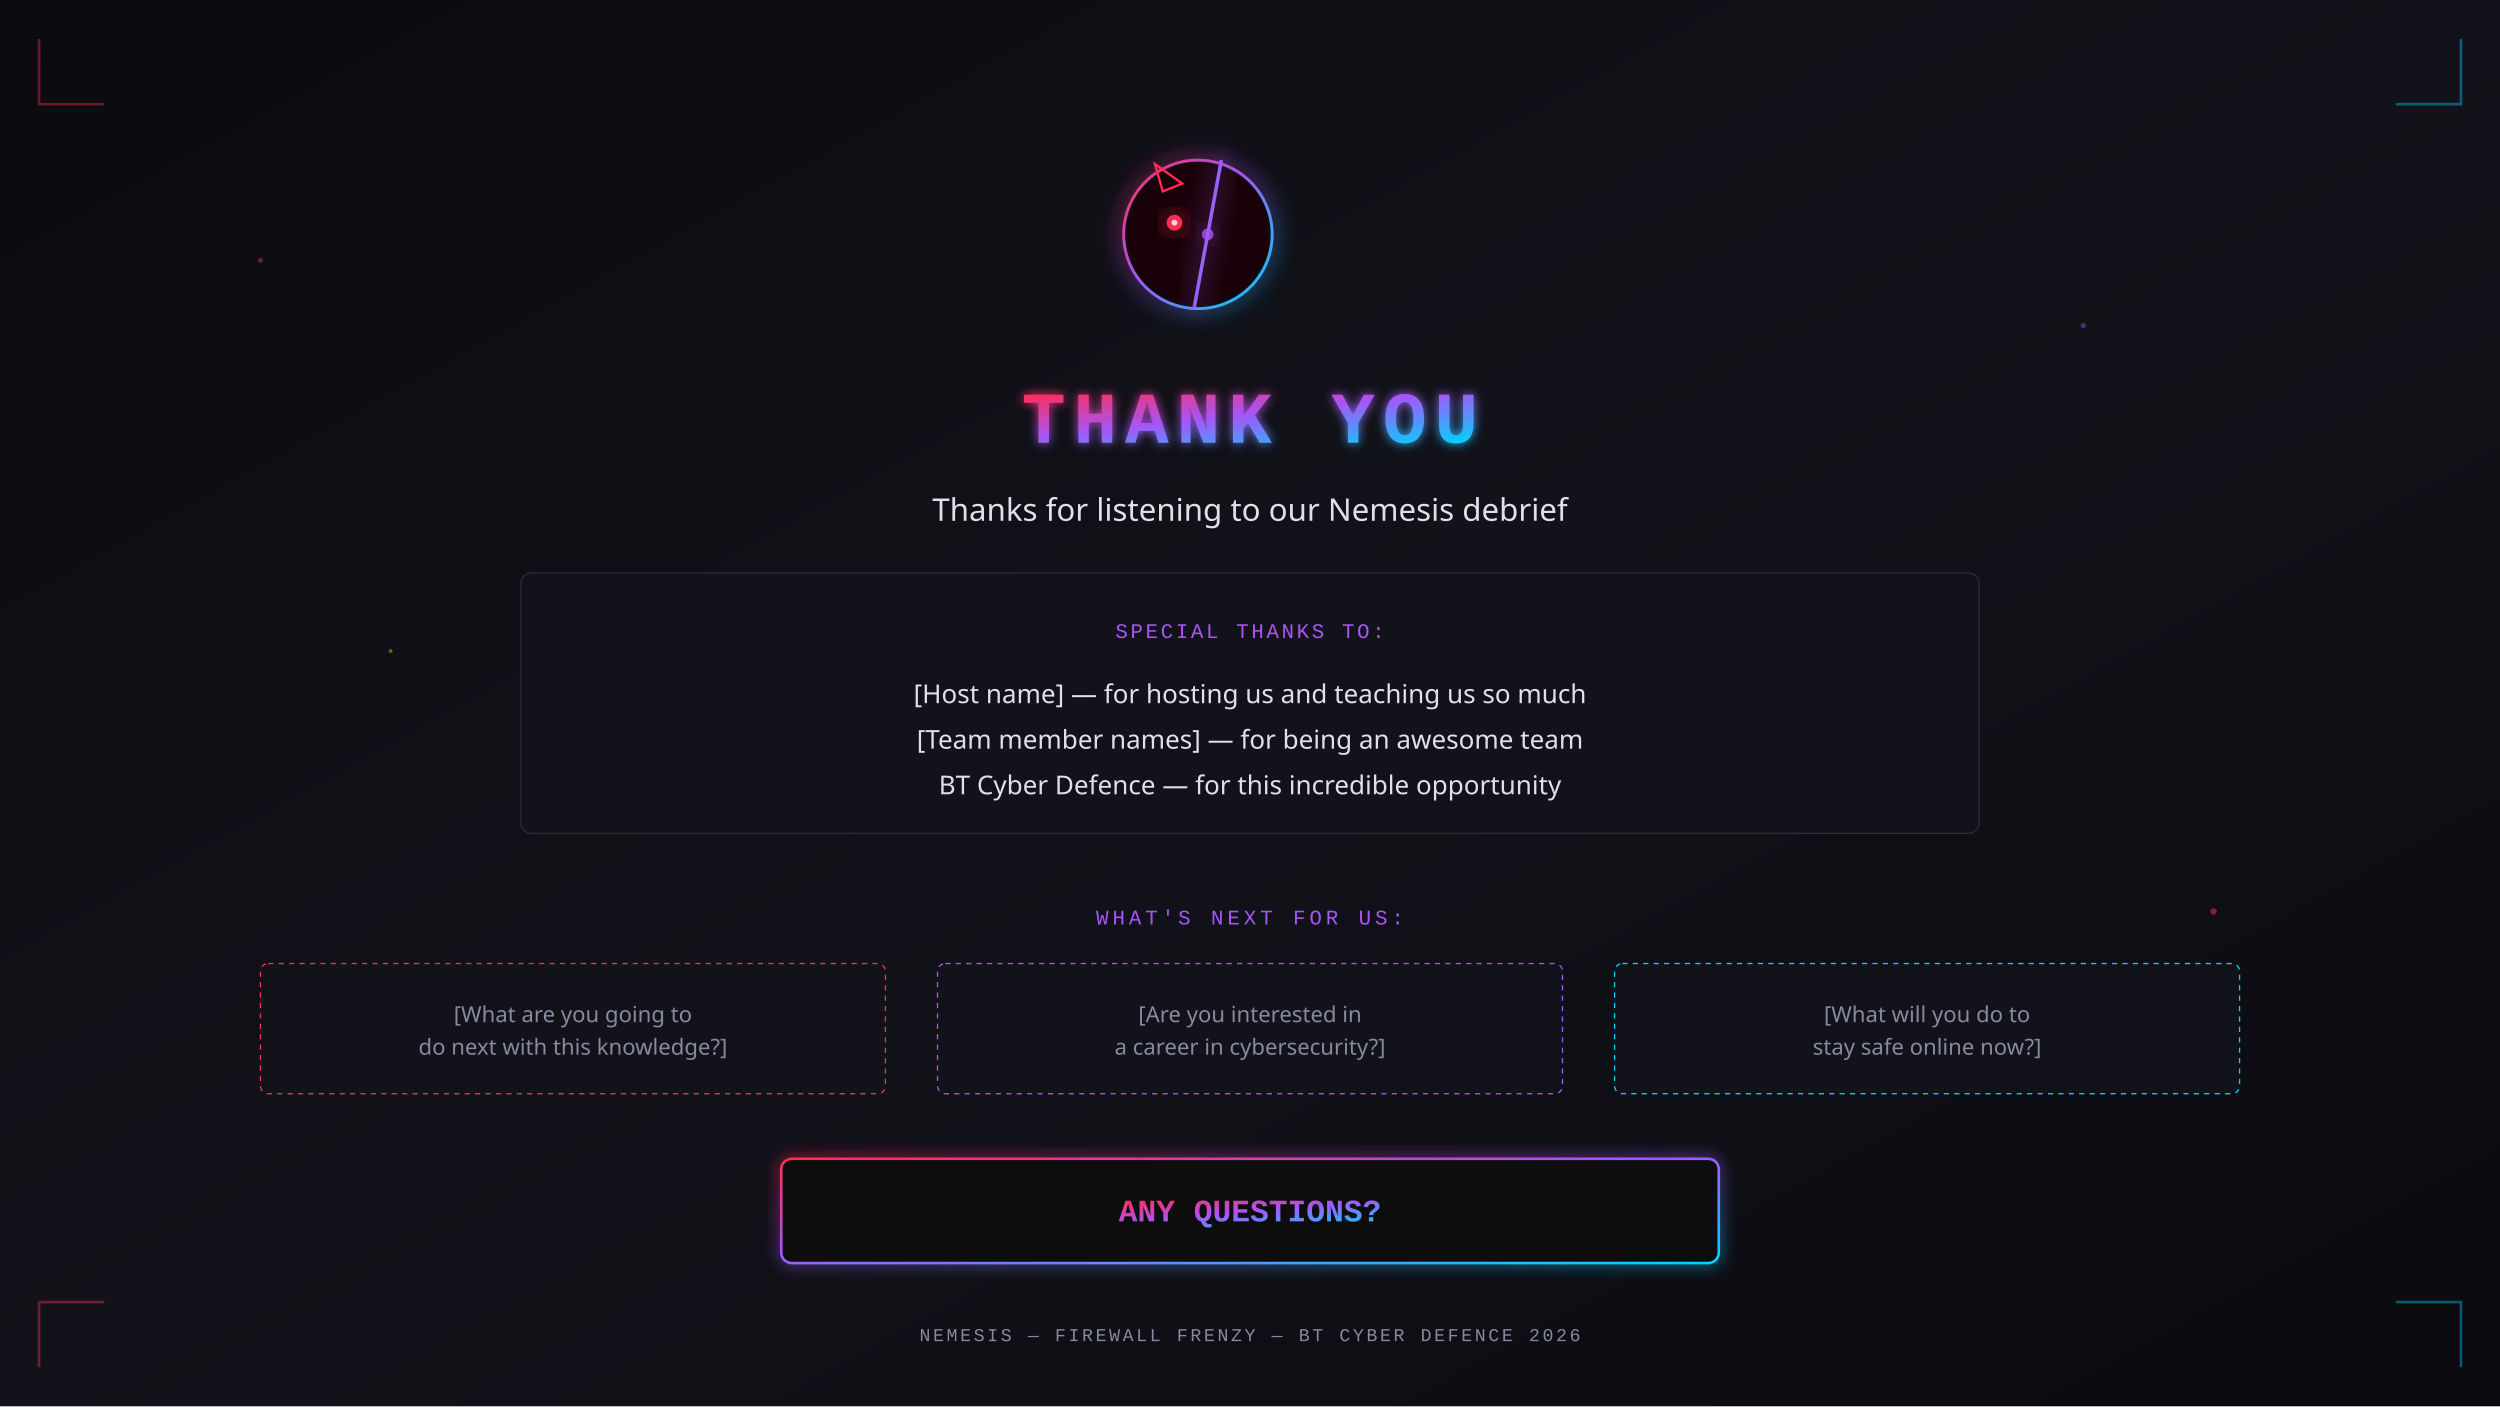
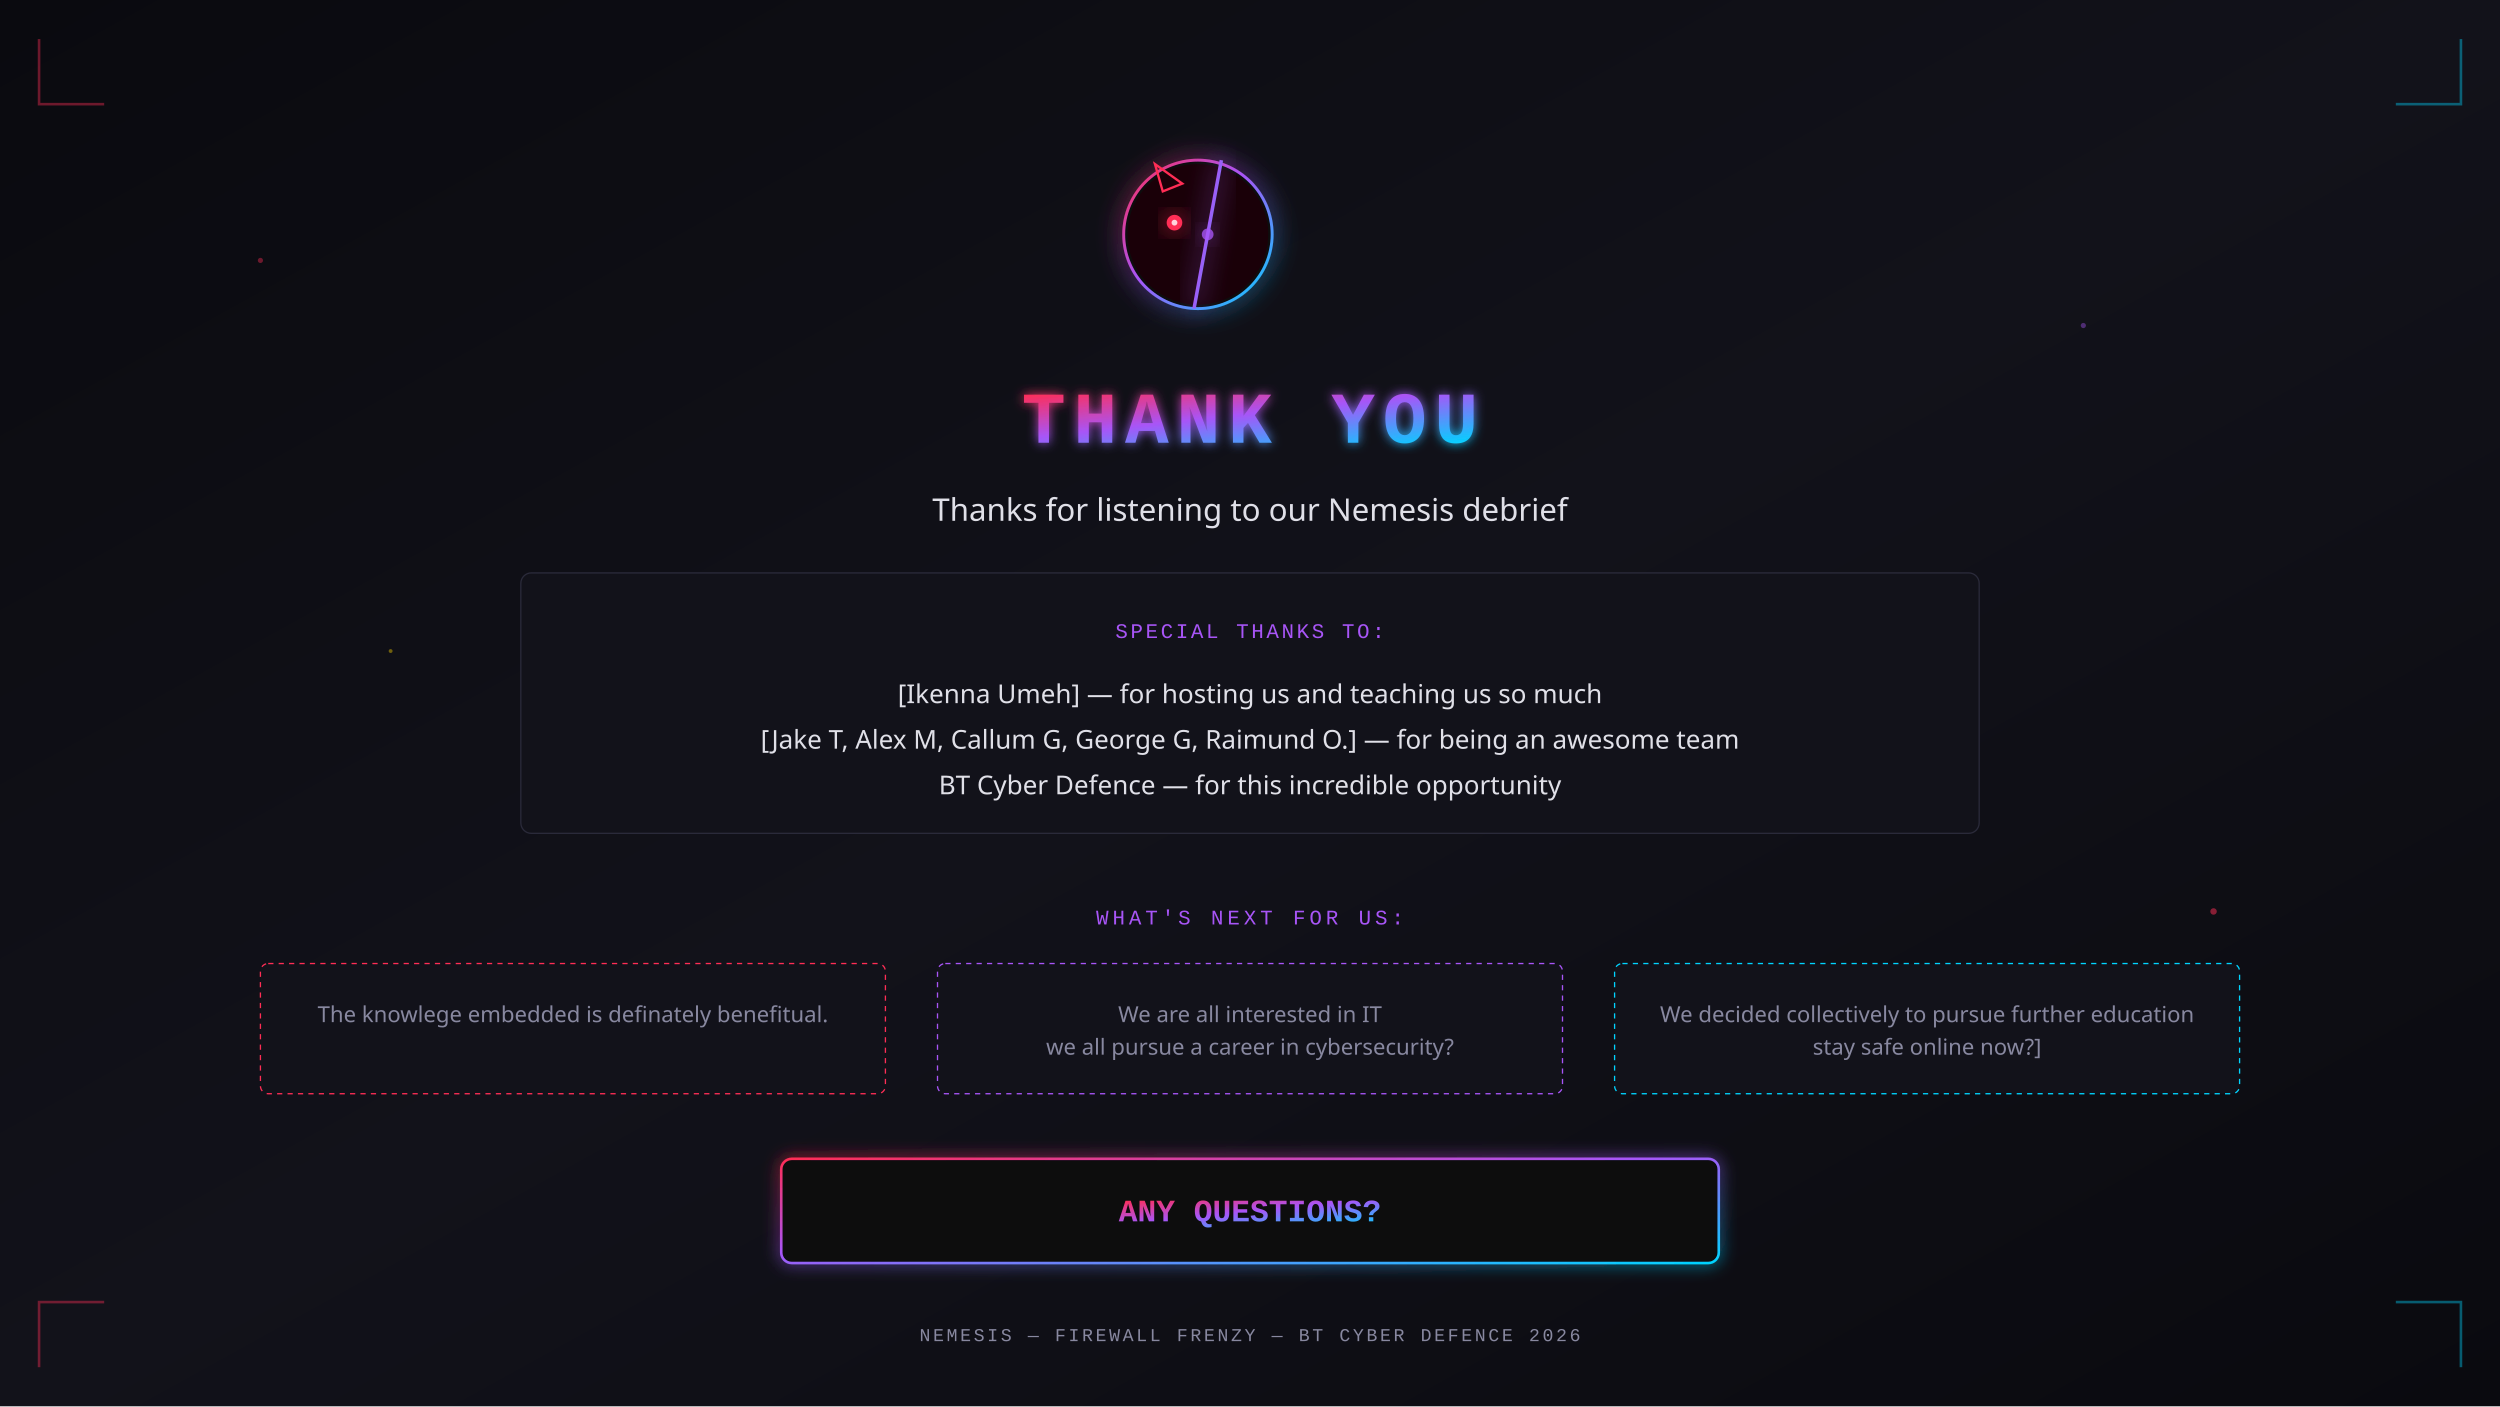
<svg xmlns="http://www.w3.org/2000/svg" viewBox="0 0 1920 1080" fill="none">
  <defs>
    <linearGradient id="splitGrad" x1="0%" y1="0%" x2="100%" y2="100%">
      <stop offset="0%" stop-color="#ff2d55" />
      <stop offset="45%" stop-color="#a855f7" />
      <stop offset="100%" stop-color="#00d4ff" />
    </linearGradient>
    <linearGradient id="bgGrad" x1="0%" y1="0%" x2="100%" y2="100%">
      <stop offset="0%" stop-color="#0a0a0f" />
      <stop offset="50%" stop-color="#12121a" />
      <stop offset="100%" stop-color="#0a0a0f" />
    </linearGradient>
    <filter id="glow" x="-50%" y="-50%" width="200%" height="200%">
      <feGaussianBlur stdDeviation="6" result="blur" />
      <feMerge>
        <feMergeNode in="blur" />
        <feMergeNode in="SourceGraphic" />
      </feMerge>
    </filter>
    <filter id="textGlow" x="-20%" y="-20%" width="140%" height="140%">
      <feGaussianBlur stdDeviation="4" result="blur" />
      <feMerge>
        <feMergeNode in="blur" />
        <feMergeNode in="SourceGraphic" />
      </feMerge>
    </filter>
    <clipPath id="leftClip">
      <polygon points="0,0 130,0 95,200 0,200" />
    </clipPath>
    <clipPath id="rightClip">
      <polygon points="130,0 200,0 200,200 95,200" />
    </clipPath>
  </defs>
  <rect width="1920" height="1080" fill="url(#bgGrad)" />
  <circle cx="200" cy="200" r="2" fill="#ff2d55" opacity="0.4">
    <animate attributeName="cy" values="200;180;200" dur="3s" repeatCount="indefinite" />
  </circle>
  <circle cx="400" cy="800" r="2.5" fill="#00d4ff" opacity="0.5">
    <animate attributeName="cy" values="800;780;800" dur="2.5s" repeatCount="indefinite" />
  </circle>
  <circle cx="1600" cy="250" r="2" fill="#a855f7" opacity="0.4">
    <animate attributeName="cy" values="250;230;250" dur="3.5s" repeatCount="indefinite" />
  </circle>
  <circle cx="1700" cy="700" r="2.5" fill="#ff2d55" opacity="0.5">
    <animate attributeName="cy" values="700;680;700" dur="2.8s" repeatCount="indefinite" />
  </circle>
  <circle cx="300" cy="500" r="1.5" fill="#ffd700" opacity="0.4">
    <animate attributeName="cy" values="500;485;500" dur="4s" repeatCount="indefinite" />
  </circle>
  <circle cx="1500" cy="450" r="1.5" fill="#ffd700" opacity="0.4">
    <animate attributeName="cy" values="450;435;450" dur="3.2s" repeatCount="indefinite" />
  </circle>
  <g transform="translate(860, 120) scale(1.5)">
    <circle cx="40" cy="40" r="38" fill="#0a0a0f" stroke="url(#splitGrad)" stroke-width="1.5" filter="url(#glow)">
      <animate attributeName="r" values="38;40;38" dur="3s" repeatCount="indefinite" />
    </circle>
    <g clip-path="url(#leftClip)">
      <circle cx="40" cy="40" r="36" fill="#1a0008" />
      <polygon points="22,18 18,4 32,14" fill="none" stroke="#ff2d55" stroke-width="1.2" />
      <circle cx="28" cy="34" r="4" fill="#ff2d55" filter="url(#glow)" />
      <circle cx="28" cy="34" r="1.5" fill="#fff" opacity="0.8" />
    </g>
    <g clip-path="url(#rightClip)">
      <circle cx="40" cy="40" r="36" fill="#001a2a" />
      <path d="M52 20 L66 28 L66 48 Q66 60 52 66 Q38 60 38 48 L38 28 Z" fill="none" stroke="#00d4ff" stroke-width="1.2" opacity="0.7" />
      <circle cx="52" cy="34" r="4" fill="#00d4ff" filter="url(#glow)" />
      <circle cx="52" cy="34" r="1.5" fill="#fff" opacity="0.8" />
    </g>
    <line x1="52" y1="2" x2="38" y2="78" stroke="url(#splitGrad)" stroke-width="1.8" filter="url(#glow)" />
    <circle cx="45" cy="40" r="3" fill="#a855f7" filter="url(#glow)" opacity="0.8" />
  </g>
  <text x="960" y="340" text-anchor="middle" font-family="'Courier New', monospace" font-size="56" font-weight="900" letter-spacing="6" fill="url(#splitGrad)" filter="url(#textGlow)">THANK YOU</text>
  <text x="960" y="400" text-anchor="middle" font-family="'Segoe UI', sans-serif" font-size="24" fill="#e0e0e8">Thanks for listening to our Nemesis debrief</text>
  <rect x="400" y="440" width="1120" height="200" rx="8" fill="#12121a" stroke="#2a2a3a" />
  <text x="960" y="490" text-anchor="middle" font-family="'Courier New', monospace" font-size="16" fill="#a855f7" letter-spacing="2">SPECIAL THANKS TO:</text>
-   <text x="960" y="540" text-anchor="middle" font-family="'Segoe UI', sans-serif" font-size="20" fill="#e0e0e8">[Host name] — for hosting us and teaching us so much</text>
-   <text x="960" y="575" text-anchor="middle" font-family="'Segoe UI', sans-serif" font-size="20" fill="#e0e0e8">[Team member names] — for being an awesome team</text>
+   <text x="960" y="540" text-anchor="middle" font-family="'Segoe UI', sans-serif" font-size="20" fill="#e0e0e8">[Ikenna Umeh] — for hosting us and teaching us so much</text>
+   <text x="960" y="575" text-anchor="middle" font-family="'Segoe UI', sans-serif" font-size="20" fill="#e0e0e8">[Jake T, Alex M, Callum G, George G, Raimund O.] — for being an awesome team</text>
  <text x="960" y="610" text-anchor="middle" font-family="'Segoe UI', sans-serif" font-size="20" fill="#e0e0e8">BT Cyber Defence — for this incredible opportunity</text>
  <text x="960" y="710" text-anchor="middle" font-family="'Courier New', monospace" font-size="16" letter-spacing="3" fill="#a855f7">WHAT'S NEXT FOR US:</text>
  <rect x="200" y="740" width="480" height="100" rx="6" fill="#12121a" stroke="#ff2d55" stroke-width="1" stroke-dasharray="4,4" />
-   <text x="440" y="785" text-anchor="middle" font-family="'Segoe UI', sans-serif" font-size="17" fill="#8888a0">[What are you going to</text>
-   <text x="440" y="810" text-anchor="middle" font-family="'Segoe UI', sans-serif" font-size="17" fill="#8888a0">do next with this knowledge?]</text>
+   <text x="440" y="785" text-anchor="middle" font-family="'Segoe UI', sans-serif" font-size="17" fill="#8888a0">The knowlege embedded is definately benefitual.</text>
+   <text x="440" y="810" text-anchor="middle" font-family="'Segoe UI', sans-serif" font-size="17" fill="#8888a0" />
  <rect x="720" y="740" width="480" height="100" rx="6" fill="#12121a" stroke="#a855f7" stroke-width="1" stroke-dasharray="4,4" />
-   <text x="960" y="785" text-anchor="middle" font-family="'Segoe UI', sans-serif" font-size="17" fill="#8888a0">[Are you interested in</text>
-   <text x="960" y="810" text-anchor="middle" font-family="'Segoe UI', sans-serif" font-size="17" fill="#8888a0">a career in cybersecurity?]</text>
+   <text x="960" y="785" text-anchor="middle" font-family="'Segoe UI', sans-serif" font-size="17" fill="#8888a0">We are all interested in IT</text>
+   <text x="960" y="810" text-anchor="middle" font-family="'Segoe UI', sans-serif" font-size="17" fill="#8888a0">we all pursue a career in cybersecurity?</text>
  <rect x="1240" y="740" width="480" height="100" rx="6" fill="#12121a" stroke="#00d4ff" stroke-width="1" stroke-dasharray="4,4" />
-   <text x="1480" y="785" text-anchor="middle" font-family="'Segoe UI', sans-serif" font-size="17" fill="#8888a0">[What will you do to</text>
+   <text x="1480" y="785" text-anchor="middle" font-family="'Segoe UI', sans-serif" font-size="17" fill="#8888a0">We decided collectively to pursue further education</text>
  <text x="1480" y="810" text-anchor="middle" font-family="'Segoe UI', sans-serif" font-size="17" fill="#8888a0">stay safe online now?]</text>
  <rect x="600" y="890" width="720" height="80" rx="8" fill="#0a0a0f" stroke="url(#splitGrad)" stroke-width="2" filter="url(#glow)" />
  <text x="960" y="938" text-anchor="middle" font-family="'Courier New', monospace" font-size="24" font-weight="900" fill="url(#splitGrad)">ANY QUESTIONS?</text>
  <text x="960" y="1030" text-anchor="middle" font-family="'Courier New', monospace" font-size="14" fill="#8888a0" letter-spacing="2">NEMESIS — FIREWALL FRENZY — BT CYBER DEFENCE 2026</text>
  <polyline points="30,30 30,80 80,80" fill="none" stroke="#ff2d55" stroke-width="2" opacity="0.4" />
  <polyline points="1890,30 1890,80 1840,80" fill="none" stroke="#00d4ff" stroke-width="2" opacity="0.4" />
  <polyline points="30,1050 30,1000 80,1000" fill="none" stroke="#ff2d55" stroke-width="2" opacity="0.4" />
  <polyline points="1890,1050 1890,1000 1840,1000" fill="none" stroke="#00d4ff" stroke-width="2" opacity="0.4" />
</svg>
